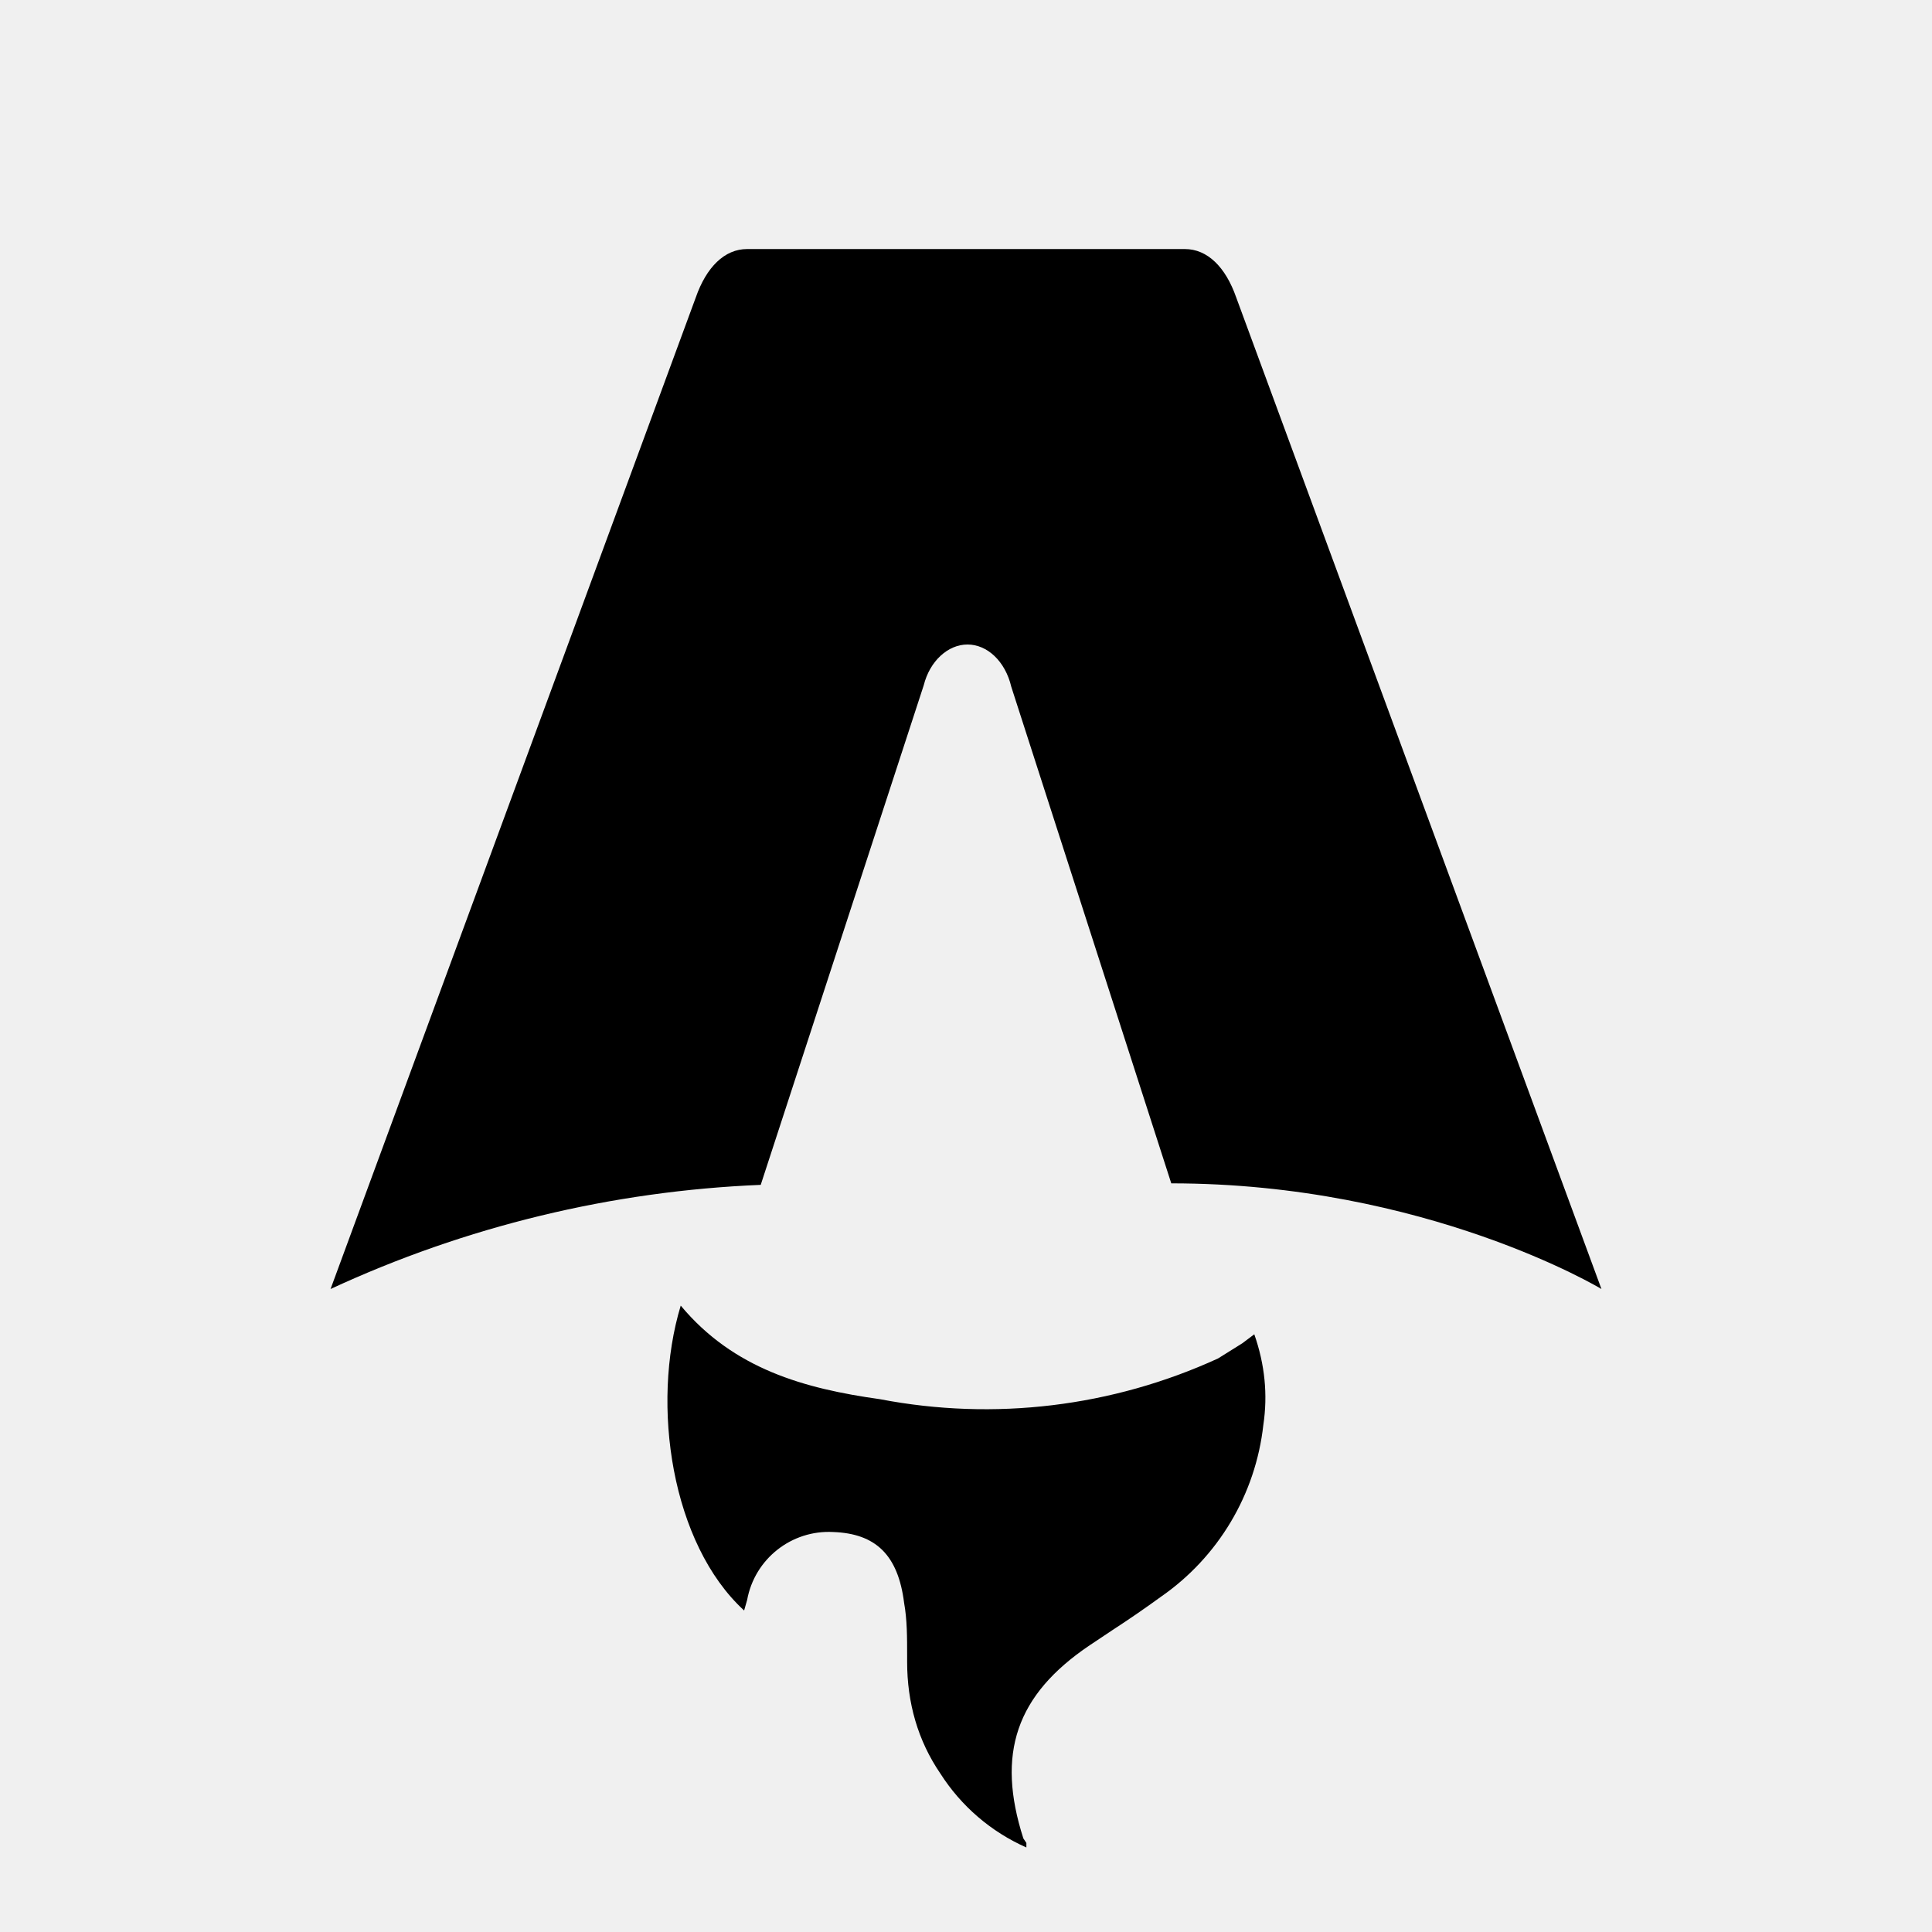
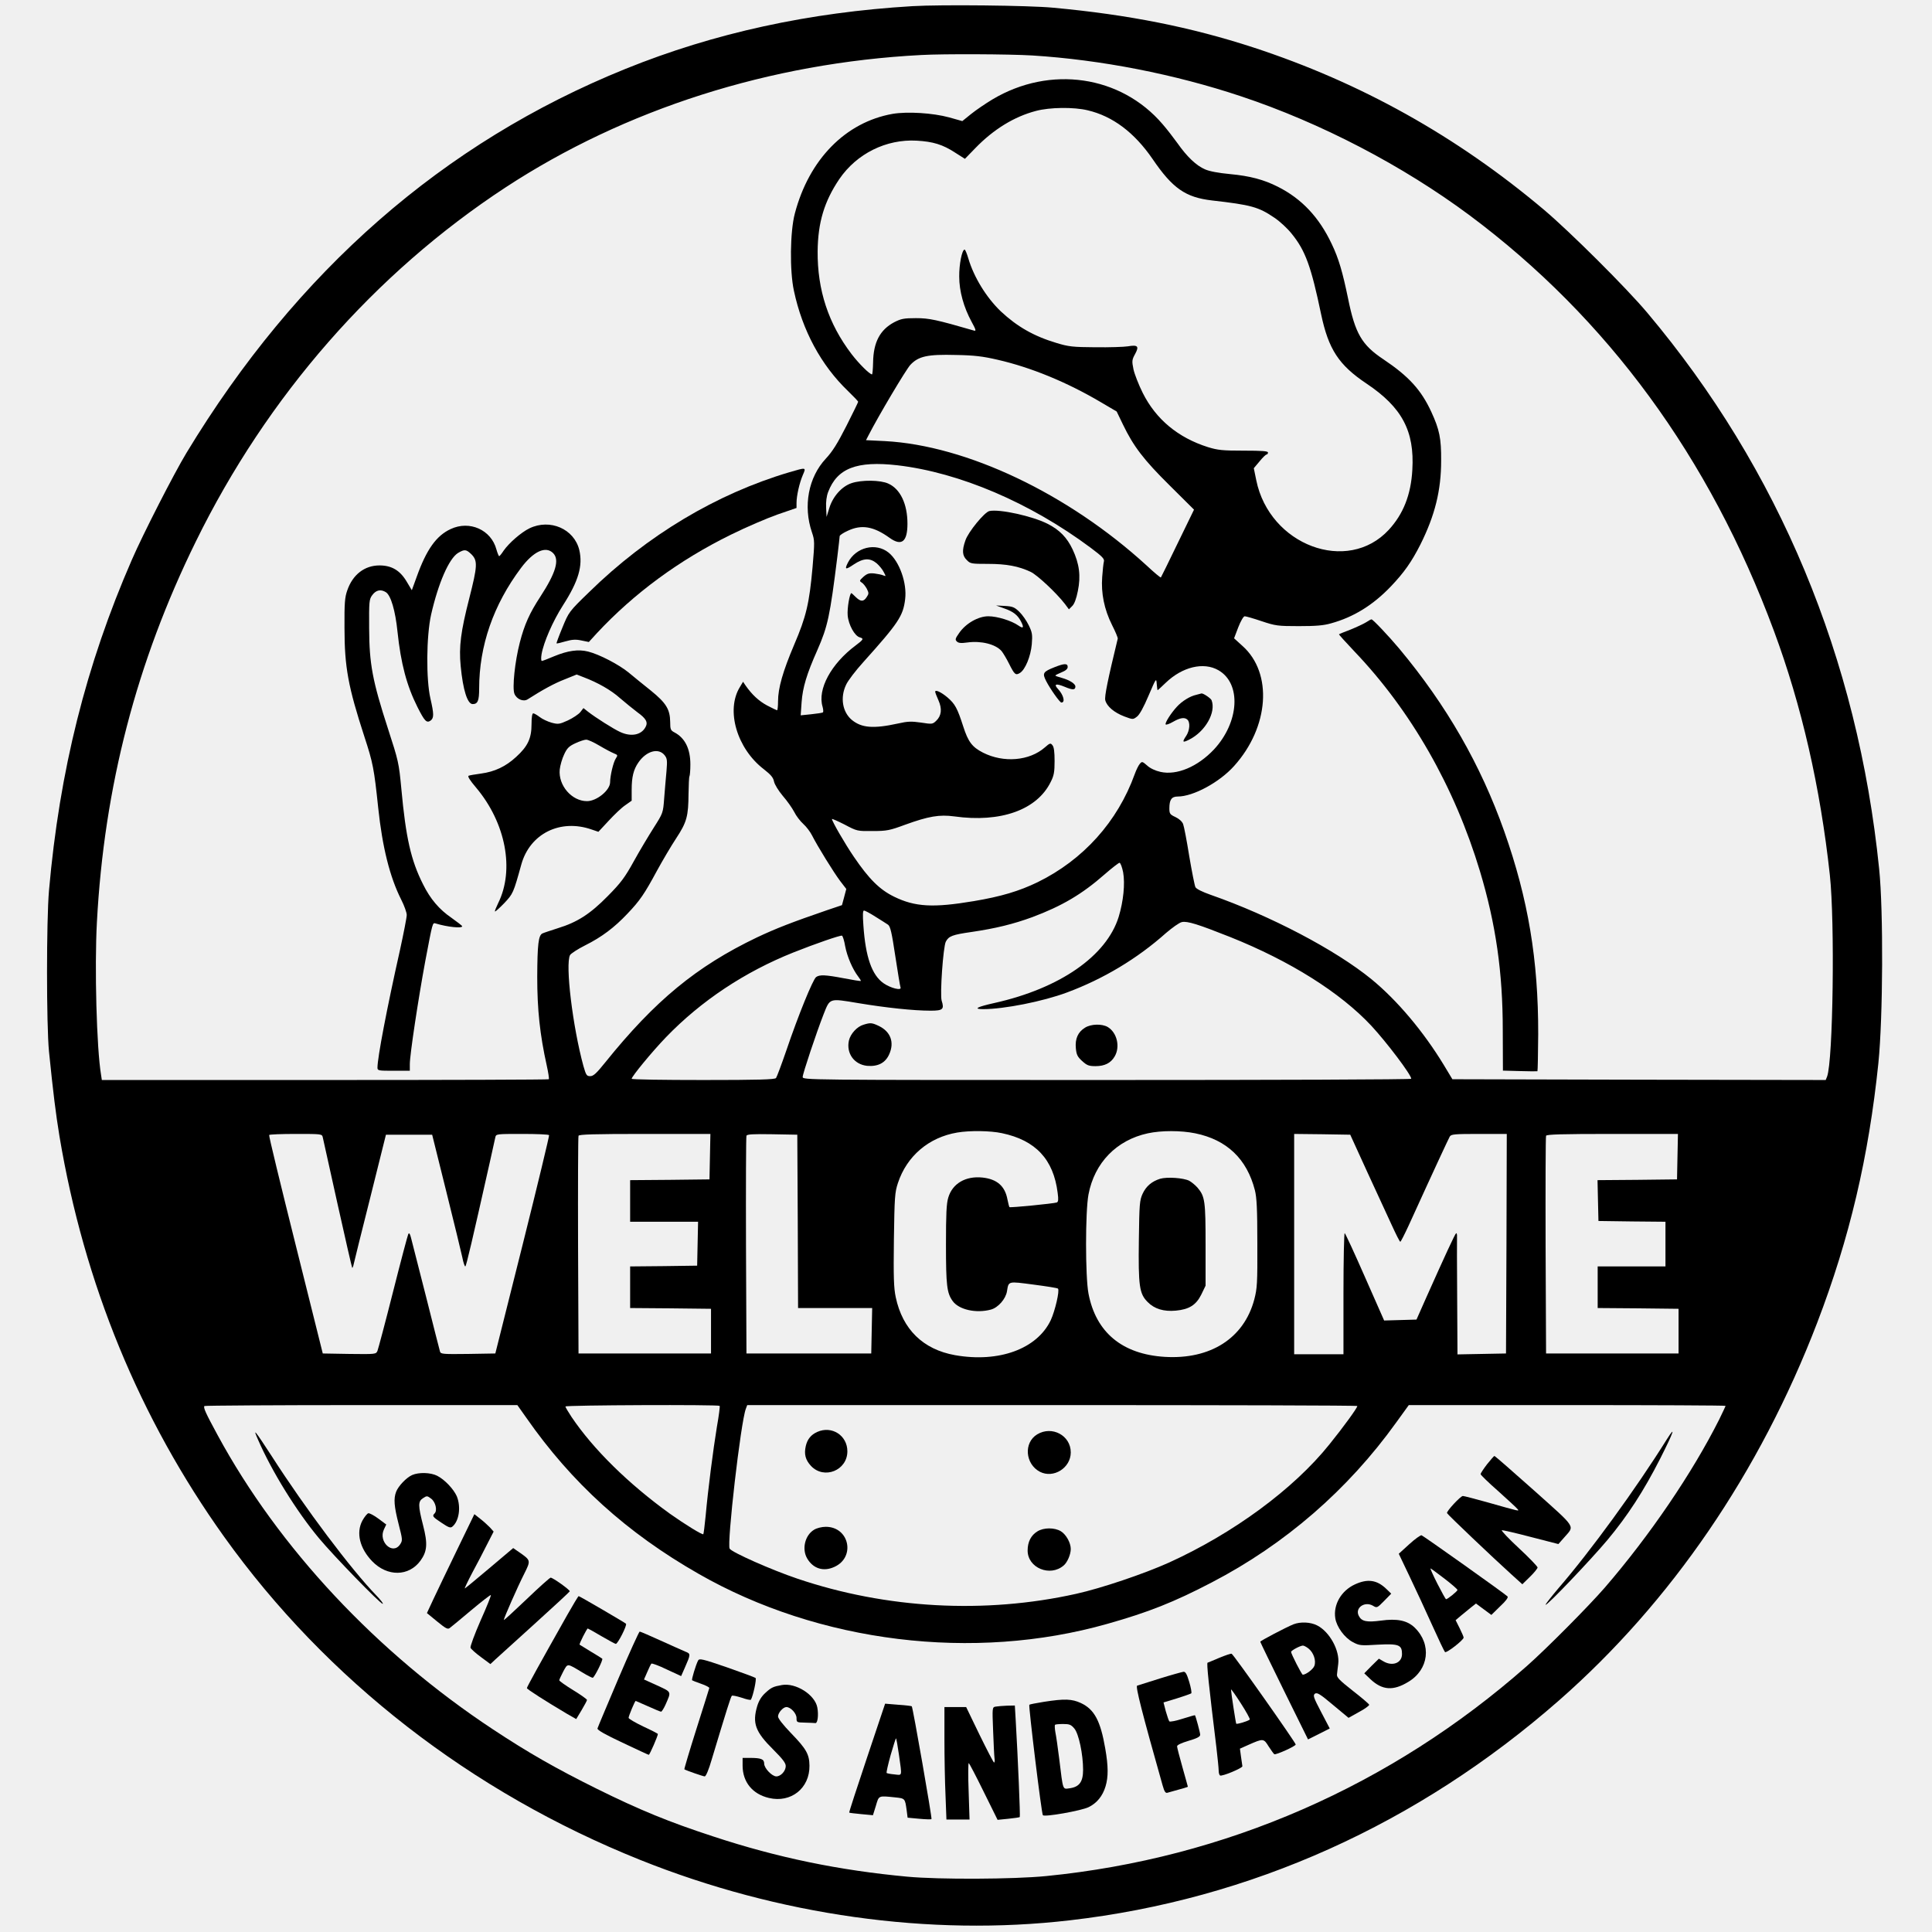
- <svg xmlns="http://www.w3.org/2000/svg" fill="none" viewBox="0 0 128 128">
-   <path d="M50.4 78.5a75.1 75.1 0 0 0-28.5 6.9l24.2-65.7c.7-2 1.9-3.2 3.4-3.2h29c1.5 0 2.7 1.2 3.4 3.2l24.2 65.7s-11.6-7-28.5-7L67 45.5c-.4-1.7-1.6-2.8-2.9-2.8-1.3 0-2.5 1.1-2.9 2.7L50.4 78.5Zm-1.1 28.2Zm-4.2-20.2c-2 6.6-.6 15.8 4.2 20.2a17.5 17.5 0 0 1 .2-.7 5.5 5.5 0 0 1 5.7-4.5c2.8.1 4.3 1.5 4.7 4.7.2 1.1.2 2.3.2 3.5v.4c0 2.7.7 5.2 2.2 7.4a13 13 0 0 0 5.7 4.9v-.3l-.2-.3c-1.8-5.6-.5-9.5 4.4-12.8l1.5-1a73 73 0 0 0 3.2-2.2 16 16 0 0 0 6.8-11.4c.3-2 .1-4-.6-6l-.8.6-1.6 1a37 37 0 0 1-22.4 2.7c-5-.7-9.7-2-13.2-6.2Z" />
-   <style>
-         path { fill: #000; }
-         @media (prefers-color-scheme: dark) {
-             path { fill: #FFF; }
-         }
-     </style>
+ <svg xmlns="http://www.w3.org/2000/svg" version="1.0" width="1254pt" height="1254pt" viewBox="0 0 1254 1254" preserveAspectRatio="xMidYMid meet">
+   <g transform="translate(0,1254) scale(0.1,-0.1)" fill="#000000" stroke="none">
+     <path d="M5922 12500 c-670 -40 -1286 -174 -1862 -407 -1182 -478 -2134 -1310 -2850 -2493 -81 -134 -282 -527 -354 -693 -298 -683 -470 -1372 -538 -2147 -17 -193 -17 -873 0 -1045 27 -267 44 -404 68 -550 160 -957 520 -1832 1069 -2600 665 -929 1604 -1658 2700 -2097 898 -360 1880 -498 2790 -392 1172 135 2258 624 3175 1428 727 638 1302 1479 1675 2451 210 548 334 1076 397 1685 30 294 33 989 5 1260 -139 1369 -650 2594 -1505 3610 -137 163 -501 525 -670 668 -567 478 -1190 826 -1887 1054 -405 132 -811 213 -1300 258 -155 15 -728 21 -913 10z m778 -320 c446 -28 923 -121 1355 -265 519 -173 1048 -449 1483 -772 896 -668 1559 -1573 1976 -2698 180 -485 301 -1014 363 -1585 33 -305 21 -1204 -18 -1308 l-9 -22 -1211 2 -1212 3 -56 93 c-132 217 -302 419 -469 556 -234 191 -655 412 -1044 548 -54 19 -93 38 -99 50 -5 10 -23 101 -40 201 -16 100 -34 194 -40 209 -7 17 -27 34 -50 45 -35 16 -39 22 -39 56 0 56 14 77 54 77 101 0 271 92 366 198 228 253 252 603 55 779 l-55 50 27 71 c16 41 34 72 42 72 8 0 57 -14 110 -32 90 -30 105 -32 241 -32 110 0 161 4 209 18 146 40 272 118 387 238 88 92 136 161 193 273 95 190 135 352 135 545 1 145 -11 202 -64 317 -66 143 -147 231 -311 341 -140 93 -183 167 -229 394 -36 174 -61 260 -106 354 -82 174 -195 294 -350 372 -91 46 -181 70 -310 82 -75 7 -134 18 -163 31 -56 24 -117 82 -178 169 -26 36 -69 92 -97 124 -271 317 -730 384 -1104 161 -45 -27 -108 -70 -139 -95 l-57 -46 -85 24 c-107 29 -271 39 -367 23 -306 -54 -543 -296 -635 -647 -31 -116 -34 -372 -6 -501 55 -259 177 -484 351 -651 36 -35 66 -66 66 -70 0 -3 -34 -73 -76 -156 -58 -114 -90 -166 -134 -213 -113 -121 -148 -308 -90 -478 18 -53 18 -62 4 -227 -21 -234 -41 -320 -119 -502 -74 -174 -105 -283 -105 -368 0 -32 -3 -58 -6 -58 -3 0 -33 14 -65 31 -54 29 -98 70 -140 130 l-16 24 -21 -35 c-92 -150 -19 -399 156 -533 46 -36 61 -54 66 -80 4 -19 28 -58 57 -93 28 -32 61 -79 74 -104 12 -25 39 -60 59 -78 20 -18 45 -51 57 -75 36 -71 140 -239 182 -295 l40 -52 -14 -53 -14 -52 -95 -32 c-230 -79 -333 -119 -458 -178 -392 -188 -661 -410 -983 -810 -57 -71 -77 -90 -98 -90 -23 0 -27 6 -44 65 -70 256 -119 661 -87 721 6 10 50 39 98 63 108 54 190 116 274 205 82 86 111 129 192 279 36 66 92 161 125 211 69 105 79 143 80 289 1 57 3 108 6 113 3 5 6 40 6 77 0 102 -35 172 -103 208 -25 13 -28 20 -28 67 -1 83 -26 124 -126 205 -49 39 -114 92 -144 117 -62 51 -190 118 -263 136 -64 16 -131 6 -219 -30 -40 -17 -76 -31 -81 -31 -5 0 -6 19 -2 43 13 77 73 215 139 318 101 157 130 257 106 359 -33 137 -190 205 -323 141 -54 -26 -133 -95 -168 -145 -13 -20 -26 -36 -29 -36 -3 0 -11 20 -18 44 -34 127 -174 190 -297 132 -93 -43 -157 -133 -220 -309 l-32 -88 -34 57 c-43 72 -97 104 -176 104 -97 0 -174 -60 -209 -162 -16 -45 -19 -82 -18 -243 0 -256 24 -383 129 -706 56 -171 63 -207 90 -464 27 -254 75 -447 149 -594 20 -39 36 -84 36 -100 0 -16 -20 -118 -44 -228 -85 -378 -146 -698 -146 -763 0 -19 6 -20 105 -20 l105 0 0 43 c0 61 54 418 100 667 49 258 47 252 68 246 76 -23 172 -33 172 -18 -1 4 -32 28 -70 55 -79 54 -137 122 -184 217 -79 156 -112 304 -141 620 -16 170 -19 181 -86 388 -102 314 -122 423 -123 654 -1 174 0 188 20 215 25 34 56 40 89 19 32 -21 61 -119 75 -256 22 -208 60 -351 130 -490 46 -91 59 -105 85 -87 22 17 22 42 -1 142 -29 124 -27 404 4 545 47 206 116 364 175 401 43 25 53 24 88 -10 40 -41 38 -76 -15 -284 -55 -215 -68 -313 -56 -439 15 -157 44 -248 78 -248 33 0 42 22 42 100 0 278 92 544 272 784 81 108 160 144 208 96 43 -43 18 -128 -83 -283 -70 -107 -103 -181 -133 -297 -32 -123 -50 -295 -35 -333 14 -35 58 -54 86 -36 97 62 172 103 239 129 l79 32 46 -18 c90 -34 177 -83 236 -136 34 -29 84 -70 112 -91 57 -41 70 -65 53 -96 -27 -52 -94 -65 -165 -32 -42 19 -159 93 -209 132 l-29 23 -21 -27 c-12 -14 -48 -38 -80 -53 -55 -25 -63 -26 -105 -15 -25 7 -60 23 -78 37 -17 13 -36 24 -42 24 -7 0 -11 -27 -11 -71 0 -91 -24 -143 -100 -212 -67 -62 -139 -96 -228 -108 -37 -5 -73 -11 -80 -14 -9 -3 8 -30 48 -77 193 -229 251 -534 143 -751 -13 -27 -23 -51 -20 -53 2 -2 29 22 60 54 57 61 59 64 111 252 56 199 252 297 456 226 l44 -15 67 72 c37 40 85 86 108 101 l41 29 0 71 c0 83 12 131 43 176 51 75 130 98 170 49 17 -21 19 -33 13 -104 -4 -44 -11 -123 -15 -176 -7 -96 -8 -97 -67 -190 -33 -52 -92 -150 -130 -219 -58 -105 -84 -140 -169 -226 -115 -117 -198 -170 -325 -209 -47 -15 -92 -30 -100 -34 -25 -13 -32 -70 -33 -281 0 -212 17 -375 62 -577 10 -45 16 -85 13 -88 -3 -3 -657 -5 -1453 -5 l-1448 0 -5 33 c-29 173 -43 698 -27 992 47 878 257 1687 642 2470 463 944 1161 1742 2011 2299 776 508 1716 808 2698 859 145 8 573 6 720 -3z m360 -356 c162 -38 303 -144 421 -316 130 -191 214 -249 385 -269 255 -29 303 -42 407 -113 34 -23 84 -69 110 -102 90 -110 127 -213 192 -524 48 -227 114 -329 295 -450 230 -154 312 -308 297 -560 -9 -162 -59 -287 -153 -389 -268 -290 -774 -100 -860 322 l-16 78 37 44 c20 25 41 45 46 45 5 0 9 6 9 13 0 9 -38 12 -157 12 -138 0 -168 3 -233 23 -193 61 -337 180 -423 352 -26 52 -53 121 -60 153 -11 54 -10 62 11 100 27 50 17 60 -48 49 -25 -4 -119 -7 -210 -6 -148 1 -174 4 -253 28 -147 44 -255 106 -361 205 -94 90 -175 222 -211 344 -9 31 -20 57 -24 57 -17 0 -36 -97 -35 -175 0 -95 29 -199 80 -293 28 -51 31 -62 17 -58 -246 71 -291 81 -378 81 -79 0 -97 -4 -142 -27 -91 -49 -134 -129 -136 -260 -1 -43 -4 -78 -7 -78 -15 0 -84 68 -133 132 -150 197 -222 415 -220 668 2 186 43 323 141 468 113 165 304 260 502 249 106 -6 169 -25 250 -78 l63 -40 67 69 c119 123 253 205 394 242 89 24 246 26 336 4z m-585 -1619 c218 -50 451 -146 671 -276 l102 -60 41 -85 c68 -141 134 -228 303 -395 l158 -157 -106 -218 c-58 -120 -107 -220 -109 -222 -2 -3 -44 32 -92 77 -509 466 -1169 780 -1700 808 l-122 6 16 31 c65 127 244 428 272 458 53 56 111 69 296 64 119 -2 175 -9 270 -31z m-650 -685 c403 -47 862 -243 1255 -536 75 -56 90 -72 85 -89 -3 -11 -8 -56 -11 -100 -8 -105 13 -210 64 -312 22 -43 38 -82 37 -88 -65 -268 -87 -376 -81 -400 10 -40 58 -80 123 -105 56 -21 57 -21 82 -2 17 12 44 61 76 137 49 114 50 116 53 76 2 -23 4 -41 6 -41 1 0 25 22 52 48 108 104 246 137 342 82 151 -86 136 -338 -29 -515 -106 -112 -241 -169 -347 -145 -32 7 -67 23 -86 41 -31 27 -34 28 -48 11 -8 -9 -23 -39 -33 -67 -111 -308 -334 -556 -630 -701 -120 -58 -236 -93 -415 -123 -262 -44 -380 -38 -517 29 -94 46 -163 115 -261 259 -56 82 -142 230 -142 245 0 3 37 -13 82 -36 81 -43 83 -43 182 -42 92 0 111 4 211 41 152 55 222 67 319 54 301 -42 537 42 626 224 21 41 25 65 25 136 0 58 -4 91 -14 102 -12 16 -17 14 -49 -14 -100 -88 -268 -102 -402 -34 -70 36 -96 70 -128 170 -38 118 -53 146 -102 188 -40 34 -80 53 -80 37 0 -4 9 -29 21 -55 25 -56 20 -101 -15 -134 -23 -22 -27 -22 -98 -11 -63 9 -87 8 -149 -6 -160 -35 -237 -29 -301 24 -60 51 -76 145 -36 228 11 25 62 92 112 147 228 254 258 299 271 408 13 104 -37 245 -107 302 -83 67 -212 36 -264 -64 -24 -47 -16 -49 37 -13 63 42 105 44 149 8 17 -15 38 -40 46 -57 15 -28 15 -29 -2 -22 -11 5 -37 10 -60 13 -33 3 -46 -1 -70 -22 -26 -24 -27 -27 -11 -37 9 -5 24 -24 33 -40 14 -28 14 -33 -1 -55 -20 -31 -39 -30 -71 1 -14 14 -26 25 -28 25 -11 0 -28 -99 -24 -144 5 -61 46 -135 79 -143 27 -8 24 -14 -28 -53 -159 -119 -248 -284 -214 -397 5 -18 6 -35 2 -37 -4 -3 -38 -8 -76 -12 l-68 -7 6 86 c7 95 33 182 102 337 68 155 82 221 130 607 8 67 15 126 15 133 0 6 24 22 53 35 89 42 167 29 271 -46 78 -56 116 -26 116 92 0 127 -46 225 -124 260 -52 24 -174 25 -239 3 -63 -21 -121 -86 -144 -161 l-18 -58 -3 60 c-2 37 3 75 13 101 59 155 186 204 450 174z m-1934 -1820 c37 -22 79 -44 94 -50 25 -10 26 -12 12 -33 -16 -24 -37 -112 -37 -155 -1 -52 -87 -122 -150 -122 -99 0 -187 102 -177 205 3 28 16 72 29 99 19 41 32 53 73 72 28 13 59 23 69 23 11 1 50 -17 87 -39z m3399 -822 c13 -74 2 -187 -29 -289 -79 -254 -381 -464 -806 -559 -113 -25 -141 -40 -74 -40 137 0 388 50 544 108 237 88 457 220 643 386 41 35 87 68 103 71 35 8 105 -14 314 -97 390 -156 714 -360 916 -576 100 -108 259 -318 259 -344 0 -5 -889 -8 -1975 -8 -1964 0 -1975 0 -1975 20 0 21 89 287 135 405 43 108 34 106 226 74 180 -30 359 -49 469 -49 80 0 90 9 72 65 -12 40 10 351 27 383 19 36 42 45 168 63 156 23 270 51 393 96 192 72 322 148 470 278 47 41 90 74 96 75 7 0 17 -28 24 -62z m-1608 -288 c35 -21 71 -45 82 -52 15 -11 24 -50 47 -203 16 -105 31 -196 34 -204 9 -23 -64 -5 -110 27 -76 53 -117 170 -131 375 -5 69 -4 97 4 97 6 0 40 -18 74 -40z m-196 -193 c13 -67 48 -148 84 -195 11 -14 19 -27 17 -29 -2 -2 -51 6 -108 17 -121 23 -159 25 -182 8 -21 -16 -115 -246 -192 -473 -32 -93 -63 -176 -68 -182 -7 -10 -114 -13 -473 -13 -255 0 -464 3 -464 8 0 15 135 179 224 271 227 235 510 423 826 549 143 57 303 112 315 109 5 -2 15 -33 21 -70z m1017 -1212 c219 -46 335 -170 362 -388 6 -44 4 -58 -6 -62 -21 -7 -302 -35 -307 -30 -2 2 -8 25 -13 50 -16 87 -68 132 -163 142 -109 11 -194 -39 -221 -130 -12 -39 -15 -107 -15 -306 0 -265 6 -313 43 -365 40 -57 153 -82 249 -56 47 13 96 69 104 119 11 67 5 65 173 43 84 -11 155 -22 158 -26 12 -12 -19 -145 -47 -205 -89 -187 -337 -277 -621 -227 -208 37 -341 168 -385 376 -13 61 -15 131 -12 375 4 276 6 305 26 366 58 176 201 297 385 328 82 14 216 12 290 -4z m1255 -1 c205 -42 335 -166 387 -369 12 -47 16 -122 16 -345 1 -260 -1 -292 -20 -365 -67 -251 -284 -390 -581 -372 -276 17 -447 159 -495 411 -21 109 -21 533 0 643 39 206 182 353 385 397 88 19 215 19 308 0z m-5663 -26 c3 -13 46 -207 96 -433 50 -225 93 -412 95 -414 2 -2 7 9 10 25 3 16 52 211 108 434 l101 405 150 0 150 0 92 -370 c51 -203 97 -396 104 -427 6 -32 15 -58 19 -58 6 0 45 168 160 680 16 74 32 145 35 158 5 22 7 22 175 22 93 0 171 -3 174 -8 2 -4 -75 -325 -172 -712 l-177 -705 -177 -3 c-162 -2 -177 -1 -182 15 -3 10 -44 171 -91 358 -48 187 -91 358 -97 380 -7 28 -12 35 -18 25 -4 -8 -49 -177 -99 -375 -50 -198 -96 -370 -101 -383 -10 -22 -11 -22 -182 -20 l-173 3 -176 705 c-97 388 -175 708 -172 713 2 4 80 7 173 7 168 0 170 0 175 -22z m2513 -125 l-3 -148 -257 -3 -258 -2 0 -135 0 -135 220 0 221 0 -3 -142 -3 -143 -217 -3 -218 -2 0 -135 0 -135 263 -2 262 -3 0 -145 0 -145 -430 0 -430 0 -3 700 c-1 385 0 706 3 713 3 9 99 12 430 12 l426 0 -3 -147z m570 -420 l2 -563 240 0 241 0 -3 -147 -3 -148 -405 0 -405 0 -3 700 c-1 385 0 706 3 713 3 10 43 12 167 10 l163 -3 3 -562z m3696 321 c61 -132 133 -288 160 -347 27 -59 51 -107 55 -107 3 0 27 47 53 103 174 382 259 564 268 580 9 15 29 17 190 17 l180 0 -2 -712 -3 -713 -157 -3 -158 -3 -2 368 c-1 203 -2 380 -1 395 1 16 -2 26 -6 23 -7 -4 -70 -140 -195 -420 l-62 -140 -105 -3 -105 -3 -124 281 c-68 155 -127 283 -132 286 -4 3 -8 -173 -8 -390 l0 -396 -160 0 -160 0 0 715 0 715 182 -2 182 -3 110 -241z m2014 99 l-3 -148 -258 -3 -258 -2 3 -133 3 -132 218 -3 217 -2 0 -145 0 -145 -220 0 -220 0 0 -135 0 -135 263 -2 262 -3 0 -145 0 -145 -430 0 -430 0 -3 700 c-1 385 0 706 3 713 3 9 99 12 430 12 l426 0 -3 -147z m-7472 -1695 c294 -422 652 -747 1118 -1013 782 -448 1786 -571 2653 -325 266 75 433 141 678 269 475 247 883 600 1198 1039 l81 112 1028 0 c565 0 1028 -2 1028 -5 0 -3 -19 -42 -41 -88 -175 -348 -451 -754 -743 -1092 -106 -122 -378 -396 -506 -509 -881 -777 -1958 -1248 -3120 -1363 -211 -21 -696 -23 -900 -4 -442 41 -842 123 -1260 261 -288 94 -478 172 -755 309 -268 133 -445 234 -675 386 -753 497 -1391 1178 -1788 1911 -77 142 -94 179 -85 188 4 3 462 6 1019 6 l1012 0 58 -82z m1255 77 c3 -2 -5 -64 -18 -137 -24 -147 -57 -401 -73 -578 -6 -63 -13 -116 -15 -118 -6 -6 -118 63 -217 133 -270 195 -497 418 -639 629 -21 32 -39 62 -39 67 0 9 992 13 1001 4z m4139 -1 c0 -12 -89 -135 -182 -250 -232 -289 -622 -576 -1040 -766 -162 -73 -440 -167 -603 -203 -592 -132 -1233 -97 -1811 99 -166 56 -423 170 -438 194 -19 31 72 823 105 908 l9 24 1980 0 c1089 0 1980 -2 1980 -6z" />
+     <path d="M5124 9475 c-473 -140 -923 -409 -1300 -778 -131 -127 -132 -129 -173 -229 -23 -55 -40 -102 -39 -104 2 -2 28 4 58 13 43 12 66 14 103 6 l49 -10 51 56 c242 260 536 476 872 641 99 49 235 107 303 131 l122 42 0 33 c0 46 19 130 41 181 22 51 23 50 -87 18z" />
+     <path d="M8867 8501 c-16 -10 -61 -31 -100 -47 -40 -15 -74 -29 -76 -31 -2 -1 43 -51 99 -110 368 -385 651 -880 816 -1428 103 -343 148 -655 148 -1032 l1 -262 110 -3 c61 -2 112 -2 114 -1 2 2 4 110 5 240 1 482 -65 877 -220 1316 -153 432 -374 818 -682 1187 -67 80 -171 190 -180 190 -4 0 -20 -9 -35 -19z" />
+     <path d="M6422 9223 c-31 -6 -138 -136 -156 -191 -23 -65 -20 -99 9 -127 23 -24 30 -25 137 -25 121 0 200 -15 278 -52 44 -21 168 -138 222 -208 l26 -35 21 21 c14 13 27 47 37 98 20 97 10 176 -34 270 -37 78 -85 127 -164 167 -98 49 -309 96 -376 82z" />
+     <path d="M6518 8591 c58 -20 87 -43 108 -83 22 -42 17 -51 -16 -28 -44 31 -137 60 -195 60 -65 0 -146 -46 -189 -108 -26 -37 -28 -44 -15 -56 10 -10 27 -12 69 -6 88 12 182 -11 221 -56 9 -11 31 -47 48 -81 36 -72 43 -78 71 -61 35 22 70 108 77 186 5 63 3 77 -20 124 -14 29 -42 69 -61 87 -31 30 -43 35 -93 38 l-58 3 53 -19z" />
+     <path d="M6846 8210 c-76 -30 -82 -39 -56 -90 26 -51 89 -140 99 -140 27 0 14 49 -21 87 -31 33 -15 39 43 15 52 -22 69 -21 69 2 0 18 -38 42 -88 56 -23 6 -42 13 -42 15 0 3 18 12 40 21 27 11 40 22 40 35 0 24 -21 24 -84 -1z" />
+     <path d="M7764 8030 c-41 -9 -92 -41 -125 -77 -38 -41 -79 -105 -73 -115 3 -4 24 3 48 17 47 27 76 31 94 13 18 -18 14 -69 -8 -103 -29 -43 -25 -48 20 -25 104 53 174 177 144 255 -5 13 -56 47 -66 44 -2 -1 -17 -4 -34 -9z" />
+     <path d="M5605 5889 c-42 -12 -85 -59 -95 -103 -18 -83 34 -155 118 -164 71 -6 119 19 144 76 34 76 9 145 -66 182 -46 22 -56 23 -101 9z" />
+     <path d="M7043 5870 c-46 -28 -66 -72 -60 -134 4 -41 10 -55 41 -83 31 -28 43 -33 87 -33 59 0 99 20 124 63 37 63 15 155 -45 191 -38 22 -108 20 -147 -4z" />
+     <path d="M7530 4889 c-54 -17 -91 -48 -114 -98 -19 -42 -21 -66 -24 -298 -4 -301 3 -350 57 -404 44 -45 105 -63 182 -56 87 8 132 36 166 104 l28 58 0 265 c0 285 -4 314 -52 371 -14 16 -38 36 -54 45 -38 19 -144 26 -189 13z" />
+     <path d="M1675 3195 c90 -207 250 -465 396 -640 96 -115 397 -425 413 -425 6 0 -12 24 -40 53 -165 170 -463 567 -680 905 -112 172 -125 188 -89 107z" />
+     <path d="M10819 3198 c-202 -323 -496 -727 -703 -966 -48 -57 -86 -105 -84 -108 8 -8 290 288 401 420 131 157 235 317 342 527 87 172 106 225 44 127z" />
+     <path d="M9652 3036 c-23 -30 -42 -59 -42 -64 0 -5 51 -55 114 -110 62 -56 119 -108 125 -116 14 -17 21 -18 -202 45 -76 21 -144 39 -152 39 -15 0 -107 -99 -103 -111 3 -9 304 -295 416 -396 l73 -66 49 48 c28 27 50 55 50 61 0 6 -54 63 -121 125 -67 62 -117 115 -111 117 5 1 90 -18 188 -44 l179 -46 38 43 c68 79 84 54 -195 304 -139 124 -255 225 -258 225 -3 0 -24 -24 -48 -54z" />
+     <path d="M2675 2966 c-38 -17 -90 -72 -104 -109 -17 -45 -13 -94 16 -208 26 -102 27 -107 10 -133 -48 -72 -143 17 -105 97 l15 32 -51 38 c-28 21 -57 36 -65 35 -8 -2 -25 -23 -39 -48 -42 -79 -17 -180 64 -264 98 -101 238 -99 313 4 44 61 48 110 17 230 -33 129 -33 155 0 176 24 16 27 16 52 -3 29 -21 42 -77 23 -96 -17 -17 -14 -22 45 -61 46 -31 58 -35 70 -25 44 36 57 128 29 197 -20 46 -78 108 -127 133 -43 22 -119 24 -163 5z" />
+     <path d="M2966 2479 c-62 -129 -132 -273 -154 -321 l-41 -88 67 -55 c55 -45 68 -52 81 -42 9 6 71 58 139 115 68 57 126 102 128 99 3 -2 -27 -77 -67 -166 -39 -89 -68 -168 -65 -176 3 -8 33 -35 67 -60 l62 -46 31 29 c17 16 132 120 256 232 124 112 226 207 228 211 4 8 -109 89 -124 89 -5 0 -76 -63 -157 -141 -81 -77 -147 -138 -147 -134 0 12 89 214 132 299 44 88 44 88 -32 141 l-39 27 -155 -131 c-85 -72 -157 -131 -159 -131 -3 0 19 46 49 103 30 56 74 139 96 184 l42 82 -24 27 c-14 14 -42 40 -63 56 l-38 30 -113 -233z" />
+     <path d="M9147 2517 l-68 -62 71 -149 c39 -82 105 -223 146 -315 41 -91 78 -169 83 -174 9 -9 121 78 121 94 0 5 -12 33 -26 61 l-26 52 33 28 c19 16 49 40 66 54 l33 26 50 -37 50 -37 57 56 c38 35 54 58 48 64 -19 19 -546 393 -558 397 -6 2 -43 -24 -80 -58z m228 -223 c47 -36 85 -69 85 -74 0 -8 -64 -60 -74 -60 -3 0 -28 45 -56 100 -28 55 -48 100 -45 100 2 0 43 -30 90 -66z" />
+     <path d="M8794 2256 c-89 -41 -141 -132 -127 -220 9 -56 60 -126 113 -154 43 -23 51 -24 163 -17 136 7 157 -1 157 -61 0 -58 -62 -82 -121 -47 l-29 17 -48 -47 -47 -48 41 -39 c76 -71 147 -76 244 -17 135 80 154 244 42 353 -48 46 -113 60 -220 45 -91 -12 -124 -5 -142 30 -28 51 36 98 91 67 26 -16 28 -15 73 31 l46 47 -32 31 c-61 59 -122 67 -204 29z" />
+     <path d="M3682 2058 c-185 -328 -262 -467 -262 -475 0 -7 114 -80 257 -165 l63 -36 35 58 c19 32 35 62 35 66 0 5 -41 34 -90 64 -49 30 -90 59 -90 64 0 4 12 30 26 57 30 54 22 55 125 -7 31 -19 61 -34 66 -34 10 0 69 117 62 124 -2 2 -35 23 -74 46 -38 23 -71 44 -73 45 -4 4 47 105 53 105 2 0 42 -22 89 -50 47 -27 88 -50 93 -50 13 0 75 122 66 131 -10 9 -301 179 -307 179 -3 0 -36 -55 -74 -122z" />
+     <path d="M8395 1997 c-49 -20 -215 -107 -215 -113 0 -3 70 -147 155 -320 l155 -314 70 35 71 36 -56 107 c-50 95 -54 108 -40 119 14 9 33 -2 117 -73 l101 -84 68 38 c38 20 67 42 66 47 -2 6 -50 47 -108 92 -84 66 -104 86 -101 105 1 13 5 43 8 68 11 87 -56 209 -137 250 -43 22 -108 25 -154 7z m98 -157 c33 -26 51 -79 38 -113 -8 -22 -55 -57 -75 -57 -7 0 -76 136 -76 148 0 9 58 40 76 41 6 1 23 -8 37 -19z" />
+     <path d="M4013 1643 c-72 -170 -133 -314 -135 -322 -2 -10 51 -40 162 -92 91 -43 168 -79 171 -79 6 0 59 122 59 135 0 3 -43 25 -95 49 -52 25 -95 50 -95 56 0 12 41 110 46 110 1 0 37 -16 80 -35 42 -19 80 -35 85 -35 4 0 17 20 28 44 39 89 42 82 -53 126 l-86 39 21 48 c11 26 23 51 27 55 4 3 49 -13 100 -38 l93 -43 23 52 c40 91 40 93 4 107 -18 8 -91 40 -161 72 -70 32 -131 58 -135 58 -4 0 -67 -138 -139 -307z" />
+     <path d="M7915 1780 c-38 -16 -73 -31 -77 -32 -7 -3 7 -139 57 -548 8 -69 15 -137 15 -152 0 -15 4 -29 9 -32 12 -8 146 48 145 60 -1 5 -5 33 -9 62 l-7 52 56 25 c95 42 98 42 130 -10 16 -25 33 -48 37 -51 10 -6 139 52 139 63 0 12 -405 587 -416 589 -5 2 -40 -10 -79 -26z m197 -401 c-10 -10 -83 -32 -88 -27 -3 4 -33 198 -34 222 0 5 29 -35 64 -90 35 -54 61 -102 58 -105z" />
+     <path d="M4531 1762 c-15 -29 -43 -123 -39 -128 3 -2 29 -13 59 -23 30 -10 53 -23 53 -27 -1 -5 -39 -125 -84 -267 -45 -142 -80 -260 -78 -261 10 -7 122 -46 132 -46 8 0 27 45 45 108 99 328 124 408 131 415 3 4 32 -2 63 -12 31 -11 58 -17 61 -13 14 24 38 134 30 141 -5 4 -89 35 -186 69 -160 55 -179 59 -187 44z" />
+     <path d="M7530 1646 c-74 -23 -141 -44 -149 -47 -12 -4 31 -173 165 -647 12 -42 19 -52 32 -48 109 30 132 37 132 39 0 2 -16 58 -35 126 -19 67 -35 129 -35 136 0 9 28 22 75 36 55 16 75 27 75 39 0 14 -29 121 -34 127 -1 1 -37 -9 -81 -23 -43 -14 -81 -21 -85 -17 -4 4 -14 34 -23 65 l-15 58 86 26 c48 15 90 30 94 33 4 4 -2 37 -13 74 -15 50 -24 67 -37 66 -9 -1 -78 -20 -152 -43z" />
+     <path d="M5075 1603 c-56 -10 -69 -16 -105 -49 -28 -25 -44 -52 -55 -87 -33 -112 -13 -167 104 -283 61 -61 81 -87 81 -107 0 -32 -32 -67 -61 -67 -28 0 -79 53 -79 83 0 29 -20 37 -92 37 l-48 0 0 -52 c1 -105 64 -183 171 -208 143 -34 265 63 263 210 -1 74 -21 109 -120 211 -52 54 -84 95 -84 108 0 24 33 61 54 61 28 0 66 -41 66 -71 0 -28 1 -29 55 -30 30 -1 61 -2 68 -3 14 -1 21 53 12 101 -15 83 -140 162 -230 146z" />
+     <path d="M6776 1494 c-49 -8 -92 -16 -95 -19 -6 -7 79 -707 88 -717 11 -13 248 29 296 52 54 26 92 72 111 136 18 61 18 129 -2 244 -31 181 -71 255 -158 296 -59 27 -105 29 -240 8z m197 -173 c29 -34 57 -168 57 -268 0 -78 -24 -111 -86 -120 -48 -6 -43 -21 -69 192 -9 72 -20 149 -25 172 -4 23 -5 45 -2 48 3 3 27 5 53 5 40 0 51 -4 72 -29z" />
+     <path d="M5627 1130 c-65 -194 -117 -353 -115 -355 2 -2 37 -6 79 -10 l75 -7 19 61 c20 68 15 66 123 55 67 -7 66 -6 77 -85 l6 -47 75 -7 c42 -4 78 -5 80 -2 5 4 -121 726 -128 732 -2 2 -41 7 -88 10 l-85 7 -118 -352z m208 19 c20 -143 23 -132 -30 -126 -26 2 -48 7 -50 9 -3 3 9 55 26 117 18 61 33 110 35 108 2 -2 11 -51 19 -108z" />
+     <path d="M6463 1463 c-23 -4 -23 -5 -17 -156 3 -84 7 -164 9 -179 3 -16 1 -28 -3 -28 -4 1 -46 82 -94 180 l-87 180 -70 0 -71 0 0 -207 c0 -115 3 -279 7 -365 l6 -158 75 0 75 0 -6 186 c-4 102 -3 183 1 180 4 -2 48 -86 97 -186 l90 -182 70 7 c39 4 72 9 74 11 4 4 -12 382 -26 622 l-6 102 -51 -1 c-28 -1 -61 -4 -73 -6z" />
+     <path d="M5305 3246 c-41 -18 -65 -48 -75 -92 -12 -53 -2 -90 34 -129 85 -90 236 -29 236 95 0 103 -101 168 -195 126z" />
+     <path d="M6732 3230 c-89 -54 -78 -193 18 -243 88 -45 200 25 200 126 0 110 -122 175 -218 117z" />
+     <path d="M5284 2611 c-60 -36 -81 -127 -44 -188 39 -65 105 -85 174 -54 141 62 99 261 -54 261 -26 0 -58 -8 -76 -19z" />
+     <path d="M6733 2600 c-41 -25 -63 -68 -63 -124 0 -113 146 -173 234 -97 24 20 46 72 46 107 0 40 -30 94 -64 115 -41 25 -112 25 -153 -1z" />
+   </g>
</svg>
